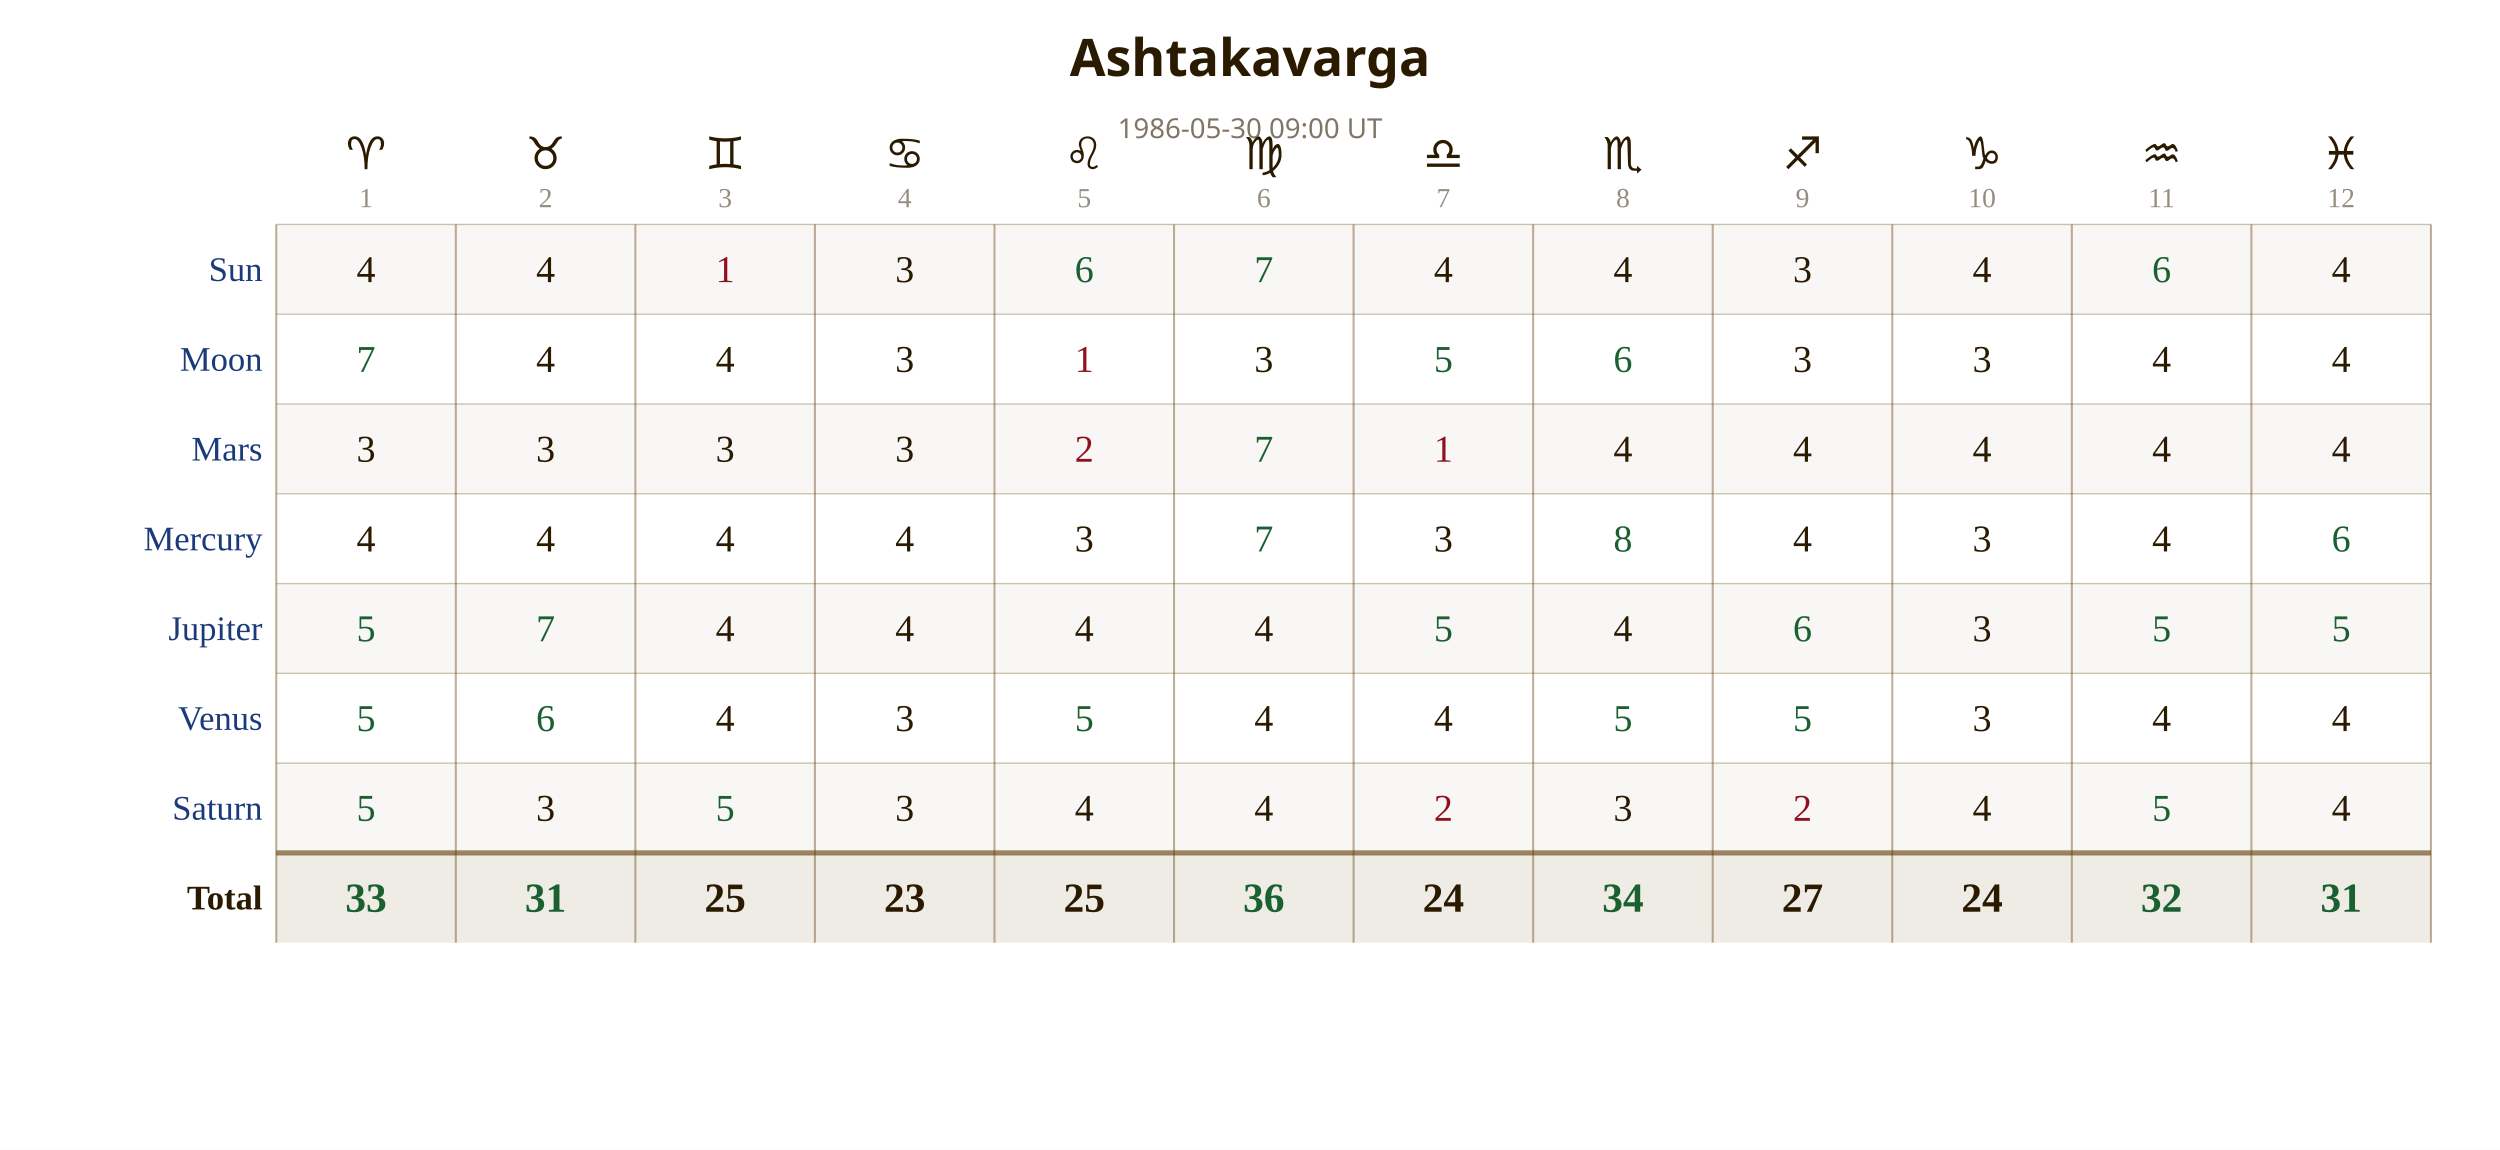
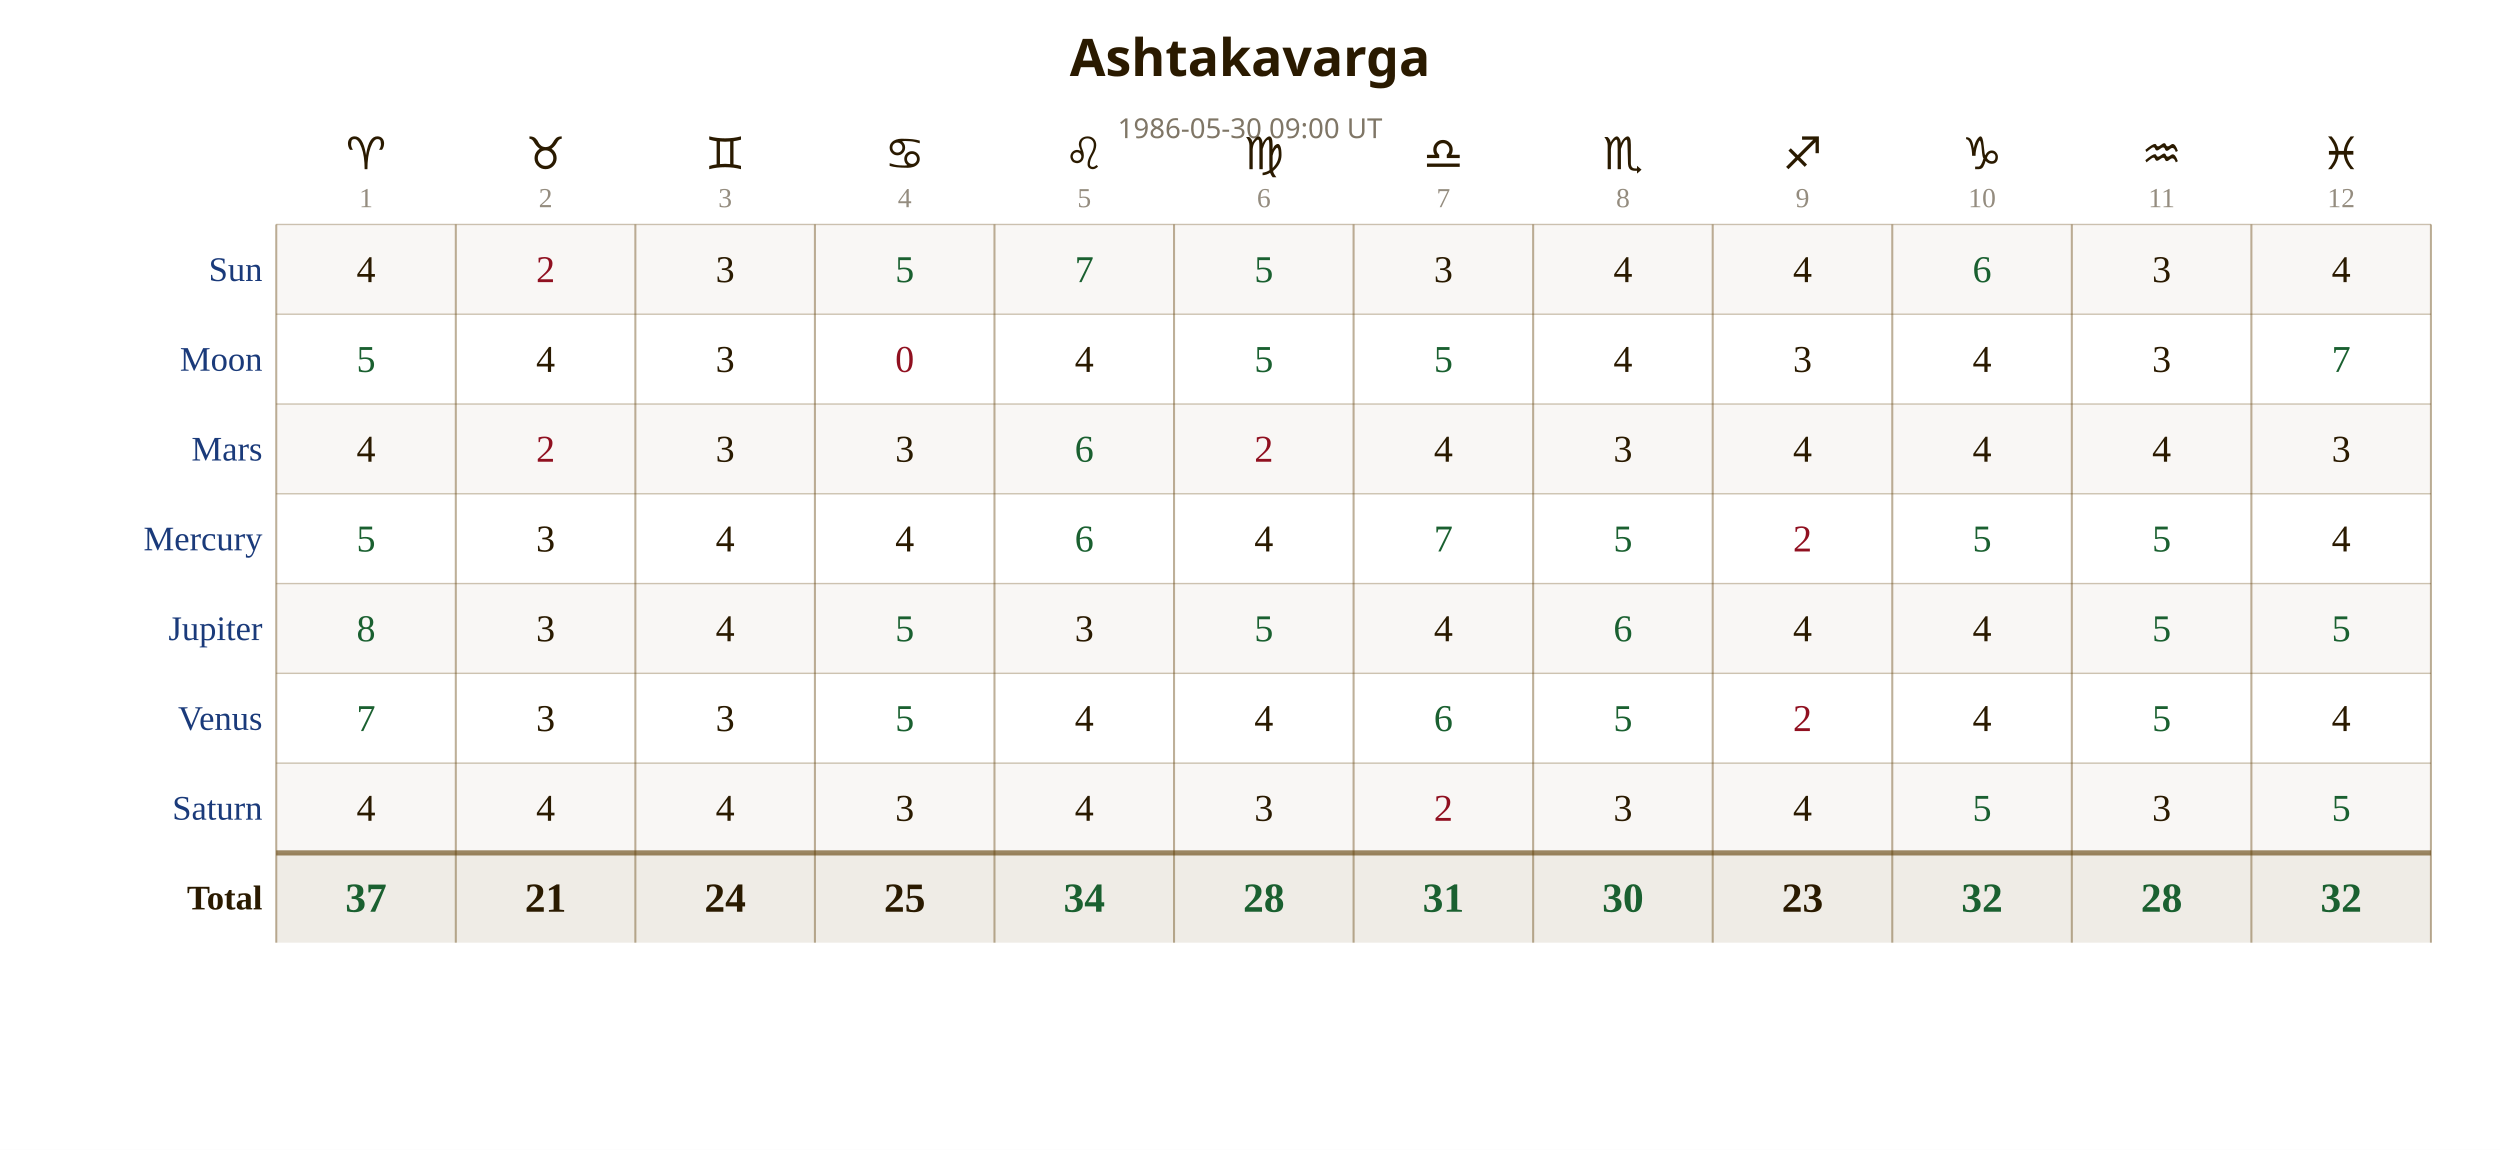
<svg xmlns="http://www.w3.org/2000/svg" viewBox="0 0 724 333" width="724" height="333">
  <rect width="724" height="333" fill="#ffffff" />
  <text x="362.0" y="22" text-anchor="middle" font-size="15" font-weight="600" font-family="'Segoe UI',system-ui,sans-serif" fill="#2a1a00">Ashtakavarga</text>
  <text x="362.0" y="40" text-anchor="middle" font-size="8" font-family="'Segoe UI',system-ui,sans-serif" fill="#2a1a00" opacity=".6">1986-05-30 09:00 UT</text>
  <text x="106.0" y="49.0" font-size="13" text-anchor="middle" font-family="serif" fill="#2a1a00">♈</text>
  <text x="106.0" y="60.0" font-size="8" text-anchor="middle" fill="#2a1a00" opacity=".5">1</text>
  <text x="158.0" y="49.0" font-size="13" text-anchor="middle" font-family="serif" fill="#2a1a00">♉</text>
  <text x="158.0" y="60.0" font-size="8" text-anchor="middle" fill="#2a1a00" opacity=".5">2</text>
  <text x="210.0" y="49.0" font-size="13" text-anchor="middle" font-family="serif" fill="#2a1a00">♊</text>
  <text x="210.0" y="60.0" font-size="8" text-anchor="middle" fill="#2a1a00" opacity=".5">3</text>
  <text x="262.0" y="49.0" font-size="13" text-anchor="middle" font-family="serif" fill="#2a1a00">♋</text>
  <text x="262.0" y="60.0" font-size="8" text-anchor="middle" fill="#2a1a00" opacity=".5">4</text>
  <text x="314.0" y="49.0" font-size="13" text-anchor="middle" font-family="serif" fill="#2a1a00">♌</text>
  <text x="314.0" y="60.0" font-size="8" text-anchor="middle" fill="#2a1a00" opacity=".5">5</text>
  <text x="366.0" y="49.0" font-size="13" text-anchor="middle" font-family="serif" fill="#2a1a00">♍</text>
  <text x="366.0" y="60.0" font-size="8" text-anchor="middle" fill="#2a1a00" opacity=".5">6</text>
  <text x="418.0" y="49.0" font-size="13" text-anchor="middle" font-family="serif" fill="#2a1a00">♎</text>
  <text x="418.0" y="60.0" font-size="8" text-anchor="middle" fill="#2a1a00" opacity=".5">7</text>
  <text x="470.0" y="49.0" font-size="13" text-anchor="middle" font-family="serif" fill="#2a1a00">♏</text>
  <text x="470.0" y="60.0" font-size="8" text-anchor="middle" fill="#2a1a00" opacity=".5">8</text>
  <text x="522.0" y="49.0" font-size="13" text-anchor="middle" font-family="serif" fill="#2a1a00">♐</text>
  <text x="522.0" y="60.0" font-size="8" text-anchor="middle" fill="#2a1a00" opacity=".5">9</text>
  <text x="574.0" y="49.0" font-size="13" text-anchor="middle" font-family="serif" fill="#2a1a00">♑</text>
  <text x="574.0" y="60.0" font-size="8" text-anchor="middle" fill="#2a1a00" opacity=".5">10</text>
  <text x="626.0" y="49.0" font-size="13" text-anchor="middle" font-family="serif" fill="#2a1a00">♒</text>
  <text x="626.0" y="60.0" font-size="8" text-anchor="middle" fill="#2a1a00" opacity=".5">11</text>
  <text x="678.0" y="49.0" font-size="13" text-anchor="middle" font-family="serif" fill="#2a1a00">♓</text>
  <text x="678.0" y="60.0" font-size="8" text-anchor="middle" fill="#2a1a00" opacity=".5">12</text>
  <line x1="80.0" y1="65.0" x2="80.0" y2="273.0" stroke="#5c3a00" stroke-width="0.6" opacity=".4" />
  <line x1="132.0" y1="65.0" x2="132.0" y2="273.0" stroke="#5c3a00" stroke-width="0.6" opacity=".4" />
  <line x1="184.0" y1="65.0" x2="184.0" y2="273.0" stroke="#5c3a00" stroke-width="0.6" opacity=".4" />
  <line x1="236.0" y1="65.0" x2="236.0" y2="273.0" stroke="#5c3a00" stroke-width="0.6" opacity=".4" />
  <line x1="288.0" y1="65.0" x2="288.0" y2="273.0" stroke="#5c3a00" stroke-width="0.6" opacity=".4" />
  <line x1="340.0" y1="65.0" x2="340.0" y2="273.0" stroke="#5c3a00" stroke-width="0.6" opacity=".4" />
  <line x1="392.0" y1="65.0" x2="392.0" y2="273.0" stroke="#5c3a00" stroke-width="0.6" opacity=".4" />
  <line x1="444.0" y1="65.0" x2="444.0" y2="273.0" stroke="#5c3a00" stroke-width="0.6" opacity=".4" />
  <line x1="496.0" y1="65.0" x2="496.0" y2="273.0" stroke="#5c3a00" stroke-width="0.6" opacity=".4" />
  <line x1="548.0" y1="65.0" x2="548.0" y2="273.0" stroke="#5c3a00" stroke-width="0.6" opacity=".4" />
  <line x1="600.0" y1="65.0" x2="600.0" y2="273.0" stroke="#5c3a00" stroke-width="0.6" opacity=".4" />
  <line x1="652.0" y1="65.0" x2="652.0" y2="273.0" stroke="#5c3a00" stroke-width="0.6" opacity=".4" />
  <line x1="704.0" y1="65.0" x2="704.0" y2="273.0" stroke="#5c3a00" stroke-width="0.6" opacity=".4" />
  <rect x="80.0" y="65.0" width="624.0" height="26" fill="#5c3a00" opacity=".04" />
  <line x1="80.0" y1="65.0" x2="704.0" y2="65.0" stroke="#5c3a00" stroke-width="0.4" opacity=".3" />
  <text x="76.0" y="78.0" font-size="10" text-anchor="end" dominant-baseline="central" fill="#1a3a7a" font-weight="500">Sun</text>
  <text x="106.0" y="78.0" font-size="11" text-anchor="middle" dominant-baseline="central" font-weight="500" fill="#2a1a00">4</text>
-   <text x="158.0" y="78.0" font-size="11" text-anchor="middle" dominant-baseline="central" font-weight="500" fill="#2a1a00">4</text>
-   <text x="210.0" y="78.0" font-size="11" text-anchor="middle" dominant-baseline="central" font-weight="500" fill="#901020">1</text>
-   <text x="262.0" y="78.0" font-size="11" text-anchor="middle" dominant-baseline="central" font-weight="500" fill="#2a1a00">3</text>
-   <text x="314.0" y="78.0" font-size="11" text-anchor="middle" dominant-baseline="central" font-weight="500" fill="#1a6030">6</text>
-   <text x="366.0" y="78.0" font-size="11" text-anchor="middle" dominant-baseline="central" font-weight="500" fill="#1a6030">7</text>
-   <text x="418.0" y="78.0" font-size="11" text-anchor="middle" dominant-baseline="central" font-weight="500" fill="#2a1a00">4</text>
+   <text x="158.0" y="78.0" font-size="11" text-anchor="middle" dominant-baseline="central" font-weight="500" fill="#901020">2</text>
+   <text x="210.0" y="78.0" font-size="11" text-anchor="middle" dominant-baseline="central" font-weight="500" fill="#2a1a00">3</text>
+   <text x="262.0" y="78.0" font-size="11" text-anchor="middle" dominant-baseline="central" font-weight="500" fill="#1a6030">5</text>
+   <text x="314.0" y="78.0" font-size="11" text-anchor="middle" dominant-baseline="central" font-weight="500" fill="#1a6030">7</text>
+   <text x="366.0" y="78.0" font-size="11" text-anchor="middle" dominant-baseline="central" font-weight="500" fill="#1a6030">5</text>
+   <text x="418.0" y="78.0" font-size="11" text-anchor="middle" dominant-baseline="central" font-weight="500" fill="#2a1a00">3</text>
  <text x="470.0" y="78.0" font-size="11" text-anchor="middle" dominant-baseline="central" font-weight="500" fill="#2a1a00">4</text>
-   <text x="522.0" y="78.0" font-size="11" text-anchor="middle" dominant-baseline="central" font-weight="500" fill="#2a1a00">3</text>
-   <text x="574.0" y="78.0" font-size="11" text-anchor="middle" dominant-baseline="central" font-weight="500" fill="#2a1a00">4</text>
-   <text x="626.0" y="78.0" font-size="11" text-anchor="middle" dominant-baseline="central" font-weight="500" fill="#1a6030">6</text>
+   <text x="522.0" y="78.0" font-size="11" text-anchor="middle" dominant-baseline="central" font-weight="500" fill="#2a1a00">4</text>
+   <text x="574.0" y="78.0" font-size="11" text-anchor="middle" dominant-baseline="central" font-weight="500" fill="#1a6030">6</text>
+   <text x="626.0" y="78.0" font-size="11" text-anchor="middle" dominant-baseline="central" font-weight="500" fill="#2a1a00">3</text>
  <text x="678.0" y="78.0" font-size="11" text-anchor="middle" dominant-baseline="central" font-weight="500" fill="#2a1a00">4</text>
  <line x1="80.0" y1="91.0" x2="704.0" y2="91.0" stroke="#5c3a00" stroke-width="0.4" opacity=".3" />
  <text x="76.0" y="104.0" font-size="10" text-anchor="end" dominant-baseline="central" fill="#1a3a7a" font-weight="500">Moon</text>
-   <text x="106.0" y="104.0" font-size="11" text-anchor="middle" dominant-baseline="central" font-weight="500" fill="#1a6030">7</text>
+   <text x="106.0" y="104.0" font-size="11" text-anchor="middle" dominant-baseline="central" font-weight="500" fill="#1a6030">5</text>
  <text x="158.0" y="104.0" font-size="11" text-anchor="middle" dominant-baseline="central" font-weight="500" fill="#2a1a00">4</text>
-   <text x="210.0" y="104.0" font-size="11" text-anchor="middle" dominant-baseline="central" font-weight="500" fill="#2a1a00">4</text>
-   <text x="262.0" y="104.0" font-size="11" text-anchor="middle" dominant-baseline="central" font-weight="500" fill="#2a1a00">3</text>
-   <text x="314.0" y="104.0" font-size="11" text-anchor="middle" dominant-baseline="central" font-weight="500" fill="#901020">1</text>
-   <text x="366.0" y="104.0" font-size="11" text-anchor="middle" dominant-baseline="central" font-weight="500" fill="#2a1a00">3</text>
+   <text x="210.0" y="104.0" font-size="11" text-anchor="middle" dominant-baseline="central" font-weight="500" fill="#2a1a00">3</text>
+   <text x="262.0" y="104.0" font-size="11" text-anchor="middle" dominant-baseline="central" font-weight="500" fill="#901020">0</text>
+   <text x="314.0" y="104.0" font-size="11" text-anchor="middle" dominant-baseline="central" font-weight="500" fill="#2a1a00">4</text>
+   <text x="366.0" y="104.0" font-size="11" text-anchor="middle" dominant-baseline="central" font-weight="500" fill="#1a6030">5</text>
  <text x="418.0" y="104.0" font-size="11" text-anchor="middle" dominant-baseline="central" font-weight="500" fill="#1a6030">5</text>
-   <text x="470.0" y="104.0" font-size="11" text-anchor="middle" dominant-baseline="central" font-weight="500" fill="#1a6030">6</text>
+   <text x="470.0" y="104.0" font-size="11" text-anchor="middle" dominant-baseline="central" font-weight="500" fill="#2a1a00">4</text>
  <text x="522.0" y="104.0" font-size="11" text-anchor="middle" dominant-baseline="central" font-weight="500" fill="#2a1a00">3</text>
-   <text x="574.0" y="104.0" font-size="11" text-anchor="middle" dominant-baseline="central" font-weight="500" fill="#2a1a00">3</text>
-   <text x="626.0" y="104.0" font-size="11" text-anchor="middle" dominant-baseline="central" font-weight="500" fill="#2a1a00">4</text>
-   <text x="678.0" y="104.0" font-size="11" text-anchor="middle" dominant-baseline="central" font-weight="500" fill="#2a1a00">4</text>
+   <text x="574.0" y="104.0" font-size="11" text-anchor="middle" dominant-baseline="central" font-weight="500" fill="#2a1a00">4</text>
+   <text x="626.0" y="104.0" font-size="11" text-anchor="middle" dominant-baseline="central" font-weight="500" fill="#2a1a00">3</text>
+   <text x="678.0" y="104.0" font-size="11" text-anchor="middle" dominant-baseline="central" font-weight="500" fill="#1a6030">7</text>
  <rect x="80.0" y="117.0" width="624.0" height="26" fill="#5c3a00" opacity=".04" />
  <line x1="80.0" y1="117.0" x2="704.0" y2="117.0" stroke="#5c3a00" stroke-width="0.4" opacity=".3" />
  <text x="76.0" y="130.0" font-size="10" text-anchor="end" dominant-baseline="central" fill="#1a3a7a" font-weight="500">Mars</text>
-   <text x="106.0" y="130.0" font-size="11" text-anchor="middle" dominant-baseline="central" font-weight="500" fill="#2a1a00">3</text>
-   <text x="158.0" y="130.0" font-size="11" text-anchor="middle" dominant-baseline="central" font-weight="500" fill="#2a1a00">3</text>
+   <text x="106.0" y="130.0" font-size="11" text-anchor="middle" dominant-baseline="central" font-weight="500" fill="#2a1a00">4</text>
+   <text x="158.0" y="130.0" font-size="11" text-anchor="middle" dominant-baseline="central" font-weight="500" fill="#901020">2</text>
  <text x="210.0" y="130.0" font-size="11" text-anchor="middle" dominant-baseline="central" font-weight="500" fill="#2a1a00">3</text>
  <text x="262.0" y="130.0" font-size="11" text-anchor="middle" dominant-baseline="central" font-weight="500" fill="#2a1a00">3</text>
-   <text x="314.0" y="130.0" font-size="11" text-anchor="middle" dominant-baseline="central" font-weight="500" fill="#901020">2</text>
-   <text x="366.0" y="130.0" font-size="11" text-anchor="middle" dominant-baseline="central" font-weight="500" fill="#1a6030">7</text>
-   <text x="418.0" y="130.0" font-size="11" text-anchor="middle" dominant-baseline="central" font-weight="500" fill="#901020">1</text>
-   <text x="470.0" y="130.0" font-size="11" text-anchor="middle" dominant-baseline="central" font-weight="500" fill="#2a1a00">4</text>
+   <text x="314.0" y="130.0" font-size="11" text-anchor="middle" dominant-baseline="central" font-weight="500" fill="#1a6030">6</text>
+   <text x="366.0" y="130.0" font-size="11" text-anchor="middle" dominant-baseline="central" font-weight="500" fill="#901020">2</text>
+   <text x="418.0" y="130.0" font-size="11" text-anchor="middle" dominant-baseline="central" font-weight="500" fill="#2a1a00">4</text>
+   <text x="470.0" y="130.0" font-size="11" text-anchor="middle" dominant-baseline="central" font-weight="500" fill="#2a1a00">3</text>
  <text x="522.0" y="130.0" font-size="11" text-anchor="middle" dominant-baseline="central" font-weight="500" fill="#2a1a00">4</text>
  <text x="574.0" y="130.0" font-size="11" text-anchor="middle" dominant-baseline="central" font-weight="500" fill="#2a1a00">4</text>
  <text x="626.0" y="130.0" font-size="11" text-anchor="middle" dominant-baseline="central" font-weight="500" fill="#2a1a00">4</text>
-   <text x="678.0" y="130.0" font-size="11" text-anchor="middle" dominant-baseline="central" font-weight="500" fill="#2a1a00">4</text>
+   <text x="678.0" y="130.0" font-size="11" text-anchor="middle" dominant-baseline="central" font-weight="500" fill="#2a1a00">3</text>
  <line x1="80.0" y1="143.0" x2="704.0" y2="143.0" stroke="#5c3a00" stroke-width="0.4" opacity=".3" />
  <text x="76.0" y="156.0" font-size="10" text-anchor="end" dominant-baseline="central" fill="#1a3a7a" font-weight="500">Mercury</text>
-   <text x="106.0" y="156.0" font-size="11" text-anchor="middle" dominant-baseline="central" font-weight="500" fill="#2a1a00">4</text>
-   <text x="158.0" y="156.0" font-size="11" text-anchor="middle" dominant-baseline="central" font-weight="500" fill="#2a1a00">4</text>
+   <text x="106.0" y="156.0" font-size="11" text-anchor="middle" dominant-baseline="central" font-weight="500" fill="#1a6030">5</text>
+   <text x="158.0" y="156.0" font-size="11" text-anchor="middle" dominant-baseline="central" font-weight="500" fill="#2a1a00">3</text>
  <text x="210.0" y="156.0" font-size="11" text-anchor="middle" dominant-baseline="central" font-weight="500" fill="#2a1a00">4</text>
  <text x="262.0" y="156.0" font-size="11" text-anchor="middle" dominant-baseline="central" font-weight="500" fill="#2a1a00">4</text>
-   <text x="314.0" y="156.0" font-size="11" text-anchor="middle" dominant-baseline="central" font-weight="500" fill="#2a1a00">3</text>
-   <text x="366.0" y="156.0" font-size="11" text-anchor="middle" dominant-baseline="central" font-weight="500" fill="#1a6030">7</text>
-   <text x="418.0" y="156.0" font-size="11" text-anchor="middle" dominant-baseline="central" font-weight="500" fill="#2a1a00">3</text>
-   <text x="470.0" y="156.0" font-size="11" text-anchor="middle" dominant-baseline="central" font-weight="500" fill="#1a6030">8</text>
-   <text x="522.0" y="156.0" font-size="11" text-anchor="middle" dominant-baseline="central" font-weight="500" fill="#2a1a00">4</text>
-   <text x="574.0" y="156.0" font-size="11" text-anchor="middle" dominant-baseline="central" font-weight="500" fill="#2a1a00">3</text>
-   <text x="626.0" y="156.0" font-size="11" text-anchor="middle" dominant-baseline="central" font-weight="500" fill="#2a1a00">4</text>
-   <text x="678.0" y="156.0" font-size="11" text-anchor="middle" dominant-baseline="central" font-weight="500" fill="#1a6030">6</text>
+   <text x="314.0" y="156.0" font-size="11" text-anchor="middle" dominant-baseline="central" font-weight="500" fill="#1a6030">6</text>
+   <text x="366.0" y="156.0" font-size="11" text-anchor="middle" dominant-baseline="central" font-weight="500" fill="#2a1a00">4</text>
+   <text x="418.0" y="156.0" font-size="11" text-anchor="middle" dominant-baseline="central" font-weight="500" fill="#1a6030">7</text>
+   <text x="470.0" y="156.0" font-size="11" text-anchor="middle" dominant-baseline="central" font-weight="500" fill="#1a6030">5</text>
+   <text x="522.0" y="156.0" font-size="11" text-anchor="middle" dominant-baseline="central" font-weight="500" fill="#901020">2</text>
+   <text x="574.0" y="156.0" font-size="11" text-anchor="middle" dominant-baseline="central" font-weight="500" fill="#1a6030">5</text>
+   <text x="626.0" y="156.0" font-size="11" text-anchor="middle" dominant-baseline="central" font-weight="500" fill="#1a6030">5</text>
+   <text x="678.0" y="156.0" font-size="11" text-anchor="middle" dominant-baseline="central" font-weight="500" fill="#2a1a00">4</text>
  <rect x="80.0" y="169.0" width="624.0" height="26" fill="#5c3a00" opacity=".04" />
  <line x1="80.0" y1="169.0" x2="704.0" y2="169.0" stroke="#5c3a00" stroke-width="0.4" opacity=".3" />
  <text x="76.0" y="182.0" font-size="10" text-anchor="end" dominant-baseline="central" fill="#1a3a7a" font-weight="500">Jupiter</text>
-   <text x="106.0" y="182.0" font-size="11" text-anchor="middle" dominant-baseline="central" font-weight="500" fill="#1a6030">5</text>
-   <text x="158.0" y="182.0" font-size="11" text-anchor="middle" dominant-baseline="central" font-weight="500" fill="#1a6030">7</text>
+   <text x="106.0" y="182.0" font-size="11" text-anchor="middle" dominant-baseline="central" font-weight="500" fill="#1a6030">8</text>
+   <text x="158.0" y="182.0" font-size="11" text-anchor="middle" dominant-baseline="central" font-weight="500" fill="#2a1a00">3</text>
  <text x="210.0" y="182.0" font-size="11" text-anchor="middle" dominant-baseline="central" font-weight="500" fill="#2a1a00">4</text>
-   <text x="262.0" y="182.0" font-size="11" text-anchor="middle" dominant-baseline="central" font-weight="500" fill="#2a1a00">4</text>
-   <text x="314.0" y="182.0" font-size="11" text-anchor="middle" dominant-baseline="central" font-weight="500" fill="#2a1a00">4</text>
-   <text x="366.0" y="182.0" font-size="11" text-anchor="middle" dominant-baseline="central" font-weight="500" fill="#2a1a00">4</text>
-   <text x="418.0" y="182.0" font-size="11" text-anchor="middle" dominant-baseline="central" font-weight="500" fill="#1a6030">5</text>
-   <text x="470.0" y="182.0" font-size="11" text-anchor="middle" dominant-baseline="central" font-weight="500" fill="#2a1a00">4</text>
-   <text x="522.0" y="182.0" font-size="11" text-anchor="middle" dominant-baseline="central" font-weight="500" fill="#1a6030">6</text>
-   <text x="574.0" y="182.0" font-size="11" text-anchor="middle" dominant-baseline="central" font-weight="500" fill="#2a1a00">3</text>
+   <text x="262.0" y="182.0" font-size="11" text-anchor="middle" dominant-baseline="central" font-weight="500" fill="#1a6030">5</text>
+   <text x="314.0" y="182.0" font-size="11" text-anchor="middle" dominant-baseline="central" font-weight="500" fill="#2a1a00">3</text>
+   <text x="366.0" y="182.0" font-size="11" text-anchor="middle" dominant-baseline="central" font-weight="500" fill="#1a6030">5</text>
+   <text x="418.0" y="182.0" font-size="11" text-anchor="middle" dominant-baseline="central" font-weight="500" fill="#2a1a00">4</text>
+   <text x="470.0" y="182.0" font-size="11" text-anchor="middle" dominant-baseline="central" font-weight="500" fill="#1a6030">6</text>
+   <text x="522.0" y="182.0" font-size="11" text-anchor="middle" dominant-baseline="central" font-weight="500" fill="#2a1a00">4</text>
+   <text x="574.0" y="182.0" font-size="11" text-anchor="middle" dominant-baseline="central" font-weight="500" fill="#2a1a00">4</text>
  <text x="626.0" y="182.0" font-size="11" text-anchor="middle" dominant-baseline="central" font-weight="500" fill="#1a6030">5</text>
  <text x="678.0" y="182.0" font-size="11" text-anchor="middle" dominant-baseline="central" font-weight="500" fill="#1a6030">5</text>
  <line x1="80.0" y1="195.0" x2="704.0" y2="195.0" stroke="#5c3a00" stroke-width="0.4" opacity=".3" />
  <text x="76.0" y="208.0" font-size="10" text-anchor="end" dominant-baseline="central" fill="#1a3a7a" font-weight="500">Venus</text>
-   <text x="106.0" y="208.0" font-size="11" text-anchor="middle" dominant-baseline="central" font-weight="500" fill="#1a6030">5</text>
-   <text x="158.0" y="208.0" font-size="11" text-anchor="middle" dominant-baseline="central" font-weight="500" fill="#1a6030">6</text>
-   <text x="210.0" y="208.0" font-size="11" text-anchor="middle" dominant-baseline="central" font-weight="500" fill="#2a1a00">4</text>
-   <text x="262.0" y="208.0" font-size="11" text-anchor="middle" dominant-baseline="central" font-weight="500" fill="#2a1a00">3</text>
-   <text x="314.0" y="208.0" font-size="11" text-anchor="middle" dominant-baseline="central" font-weight="500" fill="#1a6030">5</text>
+   <text x="106.0" y="208.0" font-size="11" text-anchor="middle" dominant-baseline="central" font-weight="500" fill="#1a6030">7</text>
+   <text x="158.0" y="208.0" font-size="11" text-anchor="middle" dominant-baseline="central" font-weight="500" fill="#2a1a00">3</text>
+   <text x="210.0" y="208.0" font-size="11" text-anchor="middle" dominant-baseline="central" font-weight="500" fill="#2a1a00">3</text>
+   <text x="262.0" y="208.0" font-size="11" text-anchor="middle" dominant-baseline="central" font-weight="500" fill="#1a6030">5</text>
+   <text x="314.0" y="208.0" font-size="11" text-anchor="middle" dominant-baseline="central" font-weight="500" fill="#2a1a00">4</text>
  <text x="366.0" y="208.0" font-size="11" text-anchor="middle" dominant-baseline="central" font-weight="500" fill="#2a1a00">4</text>
-   <text x="418.0" y="208.0" font-size="11" text-anchor="middle" dominant-baseline="central" font-weight="500" fill="#2a1a00">4</text>
+   <text x="418.0" y="208.0" font-size="11" text-anchor="middle" dominant-baseline="central" font-weight="500" fill="#1a6030">6</text>
  <text x="470.0" y="208.0" font-size="11" text-anchor="middle" dominant-baseline="central" font-weight="500" fill="#1a6030">5</text>
-   <text x="522.0" y="208.0" font-size="11" text-anchor="middle" dominant-baseline="central" font-weight="500" fill="#1a6030">5</text>
-   <text x="574.0" y="208.0" font-size="11" text-anchor="middle" dominant-baseline="central" font-weight="500" fill="#2a1a00">3</text>
-   <text x="626.0" y="208.0" font-size="11" text-anchor="middle" dominant-baseline="central" font-weight="500" fill="#2a1a00">4</text>
+   <text x="522.0" y="208.0" font-size="11" text-anchor="middle" dominant-baseline="central" font-weight="500" fill="#901020">2</text>
+   <text x="574.0" y="208.0" font-size="11" text-anchor="middle" dominant-baseline="central" font-weight="500" fill="#2a1a00">4</text>
+   <text x="626.0" y="208.0" font-size="11" text-anchor="middle" dominant-baseline="central" font-weight="500" fill="#1a6030">5</text>
  <text x="678.0" y="208.0" font-size="11" text-anchor="middle" dominant-baseline="central" font-weight="500" fill="#2a1a00">4</text>
  <rect x="80.0" y="221.0" width="624.0" height="26" fill="#5c3a00" opacity=".04" />
  <line x1="80.0" y1="221.0" x2="704.0" y2="221.0" stroke="#5c3a00" stroke-width="0.4" opacity=".3" />
  <text x="76.0" y="234.0" font-size="10" text-anchor="end" dominant-baseline="central" fill="#1a3a7a" font-weight="500">Saturn</text>
-   <text x="106.0" y="234.0" font-size="11" text-anchor="middle" dominant-baseline="central" font-weight="500" fill="#1a6030">5</text>
-   <text x="158.0" y="234.0" font-size="11" text-anchor="middle" dominant-baseline="central" font-weight="500" fill="#2a1a00">3</text>
-   <text x="210.0" y="234.0" font-size="11" text-anchor="middle" dominant-baseline="central" font-weight="500" fill="#1a6030">5</text>
+   <text x="106.0" y="234.0" font-size="11" text-anchor="middle" dominant-baseline="central" font-weight="500" fill="#2a1a00">4</text>
+   <text x="158.0" y="234.0" font-size="11" text-anchor="middle" dominant-baseline="central" font-weight="500" fill="#2a1a00">4</text>
+   <text x="210.0" y="234.0" font-size="11" text-anchor="middle" dominant-baseline="central" font-weight="500" fill="#2a1a00">4</text>
  <text x="262.0" y="234.0" font-size="11" text-anchor="middle" dominant-baseline="central" font-weight="500" fill="#2a1a00">3</text>
  <text x="314.0" y="234.0" font-size="11" text-anchor="middle" dominant-baseline="central" font-weight="500" fill="#2a1a00">4</text>
-   <text x="366.0" y="234.0" font-size="11" text-anchor="middle" dominant-baseline="central" font-weight="500" fill="#2a1a00">4</text>
+   <text x="366.0" y="234.0" font-size="11" text-anchor="middle" dominant-baseline="central" font-weight="500" fill="#2a1a00">3</text>
  <text x="418.0" y="234.0" font-size="11" text-anchor="middle" dominant-baseline="central" font-weight="500" fill="#901020">2</text>
  <text x="470.0" y="234.0" font-size="11" text-anchor="middle" dominant-baseline="central" font-weight="500" fill="#2a1a00">3</text>
-   <text x="522.0" y="234.0" font-size="11" text-anchor="middle" dominant-baseline="central" font-weight="500" fill="#901020">2</text>
-   <text x="574.0" y="234.0" font-size="11" text-anchor="middle" dominant-baseline="central" font-weight="500" fill="#2a1a00">4</text>
-   <text x="626.0" y="234.0" font-size="11" text-anchor="middle" dominant-baseline="central" font-weight="500" fill="#1a6030">5</text>
-   <text x="678.0" y="234.0" font-size="11" text-anchor="middle" dominant-baseline="central" font-weight="500" fill="#2a1a00">4</text>
+   <text x="522.0" y="234.0" font-size="11" text-anchor="middle" dominant-baseline="central" font-weight="500" fill="#2a1a00">4</text>
+   <text x="574.0" y="234.0" font-size="11" text-anchor="middle" dominant-baseline="central" font-weight="500" fill="#1a6030">5</text>
+   <text x="626.0" y="234.0" font-size="11" text-anchor="middle" dominant-baseline="central" font-weight="500" fill="#2a1a00">3</text>
+   <text x="678.0" y="234.0" font-size="11" text-anchor="middle" dominant-baseline="central" font-weight="500" fill="#1a6030">5</text>
  <rect x="80.0" y="247.0" width="624.0" height="26" fill="#5c3a00" opacity=".1" />
  <line x1="80.0" y1="247.0" x2="704.0" y2="247.0" stroke="#5c3a00" stroke-width="1.5" opacity=".6" />
  <text x="76.0" y="260.0" font-size="10" text-anchor="end" dominant-baseline="central" fill="#2a1a00" font-weight="700">Total</text>
-   <text x="106.0" y="260.0" font-size="12" text-anchor="middle" dominant-baseline="central" font-weight="700" fill="#1a6030">33</text>
-   <text x="158.0" y="260.0" font-size="12" text-anchor="middle" dominant-baseline="central" font-weight="700" fill="#1a6030">31</text>
-   <text x="210.0" y="260.0" font-size="12" text-anchor="middle" dominant-baseline="central" font-weight="700" fill="#2a1a00">25</text>
-   <text x="262.0" y="260.0" font-size="12" text-anchor="middle" dominant-baseline="central" font-weight="700" fill="#2a1a00">23</text>
-   <text x="314.0" y="260.0" font-size="12" text-anchor="middle" dominant-baseline="central" font-weight="700" fill="#2a1a00">25</text>
-   <text x="366.0" y="260.0" font-size="12" text-anchor="middle" dominant-baseline="central" font-weight="700" fill="#1a6030">36</text>
-   <text x="418.0" y="260.0" font-size="12" text-anchor="middle" dominant-baseline="central" font-weight="700" fill="#2a1a00">24</text>
-   <text x="470.0" y="260.0" font-size="12" text-anchor="middle" dominant-baseline="central" font-weight="700" fill="#1a6030">34</text>
-   <text x="522.0" y="260.0" font-size="12" text-anchor="middle" dominant-baseline="central" font-weight="700" fill="#2a1a00">27</text>
-   <text x="574.0" y="260.0" font-size="12" text-anchor="middle" dominant-baseline="central" font-weight="700" fill="#2a1a00">24</text>
-   <text x="626.0" y="260.0" font-size="12" text-anchor="middle" dominant-baseline="central" font-weight="700" fill="#1a6030">32</text>
-   <text x="678.0" y="260.0" font-size="12" text-anchor="middle" dominant-baseline="central" font-weight="700" fill="#1a6030">31</text>
+   <text x="106.0" y="260.0" font-size="12" text-anchor="middle" dominant-baseline="central" font-weight="700" fill="#1a6030">37</text>
+   <text x="158.0" y="260.0" font-size="12" text-anchor="middle" dominant-baseline="central" font-weight="700" fill="#2a1a00">21</text>
+   <text x="210.0" y="260.0" font-size="12" text-anchor="middle" dominant-baseline="central" font-weight="700" fill="#2a1a00">24</text>
+   <text x="262.0" y="260.0" font-size="12" text-anchor="middle" dominant-baseline="central" font-weight="700" fill="#2a1a00">25</text>
+   <text x="314.0" y="260.0" font-size="12" text-anchor="middle" dominant-baseline="central" font-weight="700" fill="#1a6030">34</text>
+   <text x="366.0" y="260.0" font-size="12" text-anchor="middle" dominant-baseline="central" font-weight="700" fill="#1a6030">28</text>
+   <text x="418.0" y="260.0" font-size="12" text-anchor="middle" dominant-baseline="central" font-weight="700" fill="#1a6030">31</text>
+   <text x="470.0" y="260.0" font-size="12" text-anchor="middle" dominant-baseline="central" font-weight="700" fill="#1a6030">30</text>
+   <text x="522.0" y="260.0" font-size="12" text-anchor="middle" dominant-baseline="central" font-weight="700" fill="#2a1a00">23</text>
+   <text x="574.0" y="260.0" font-size="12" text-anchor="middle" dominant-baseline="central" font-weight="700" fill="#1a6030">32</text>
+   <text x="626.0" y="260.0" font-size="12" text-anchor="middle" dominant-baseline="central" font-weight="700" fill="#1a6030">28</text>
+   <text x="678.0" y="260.0" font-size="12" text-anchor="middle" dominant-baseline="central" font-weight="700" fill="#1a6030">32</text>
</svg>
